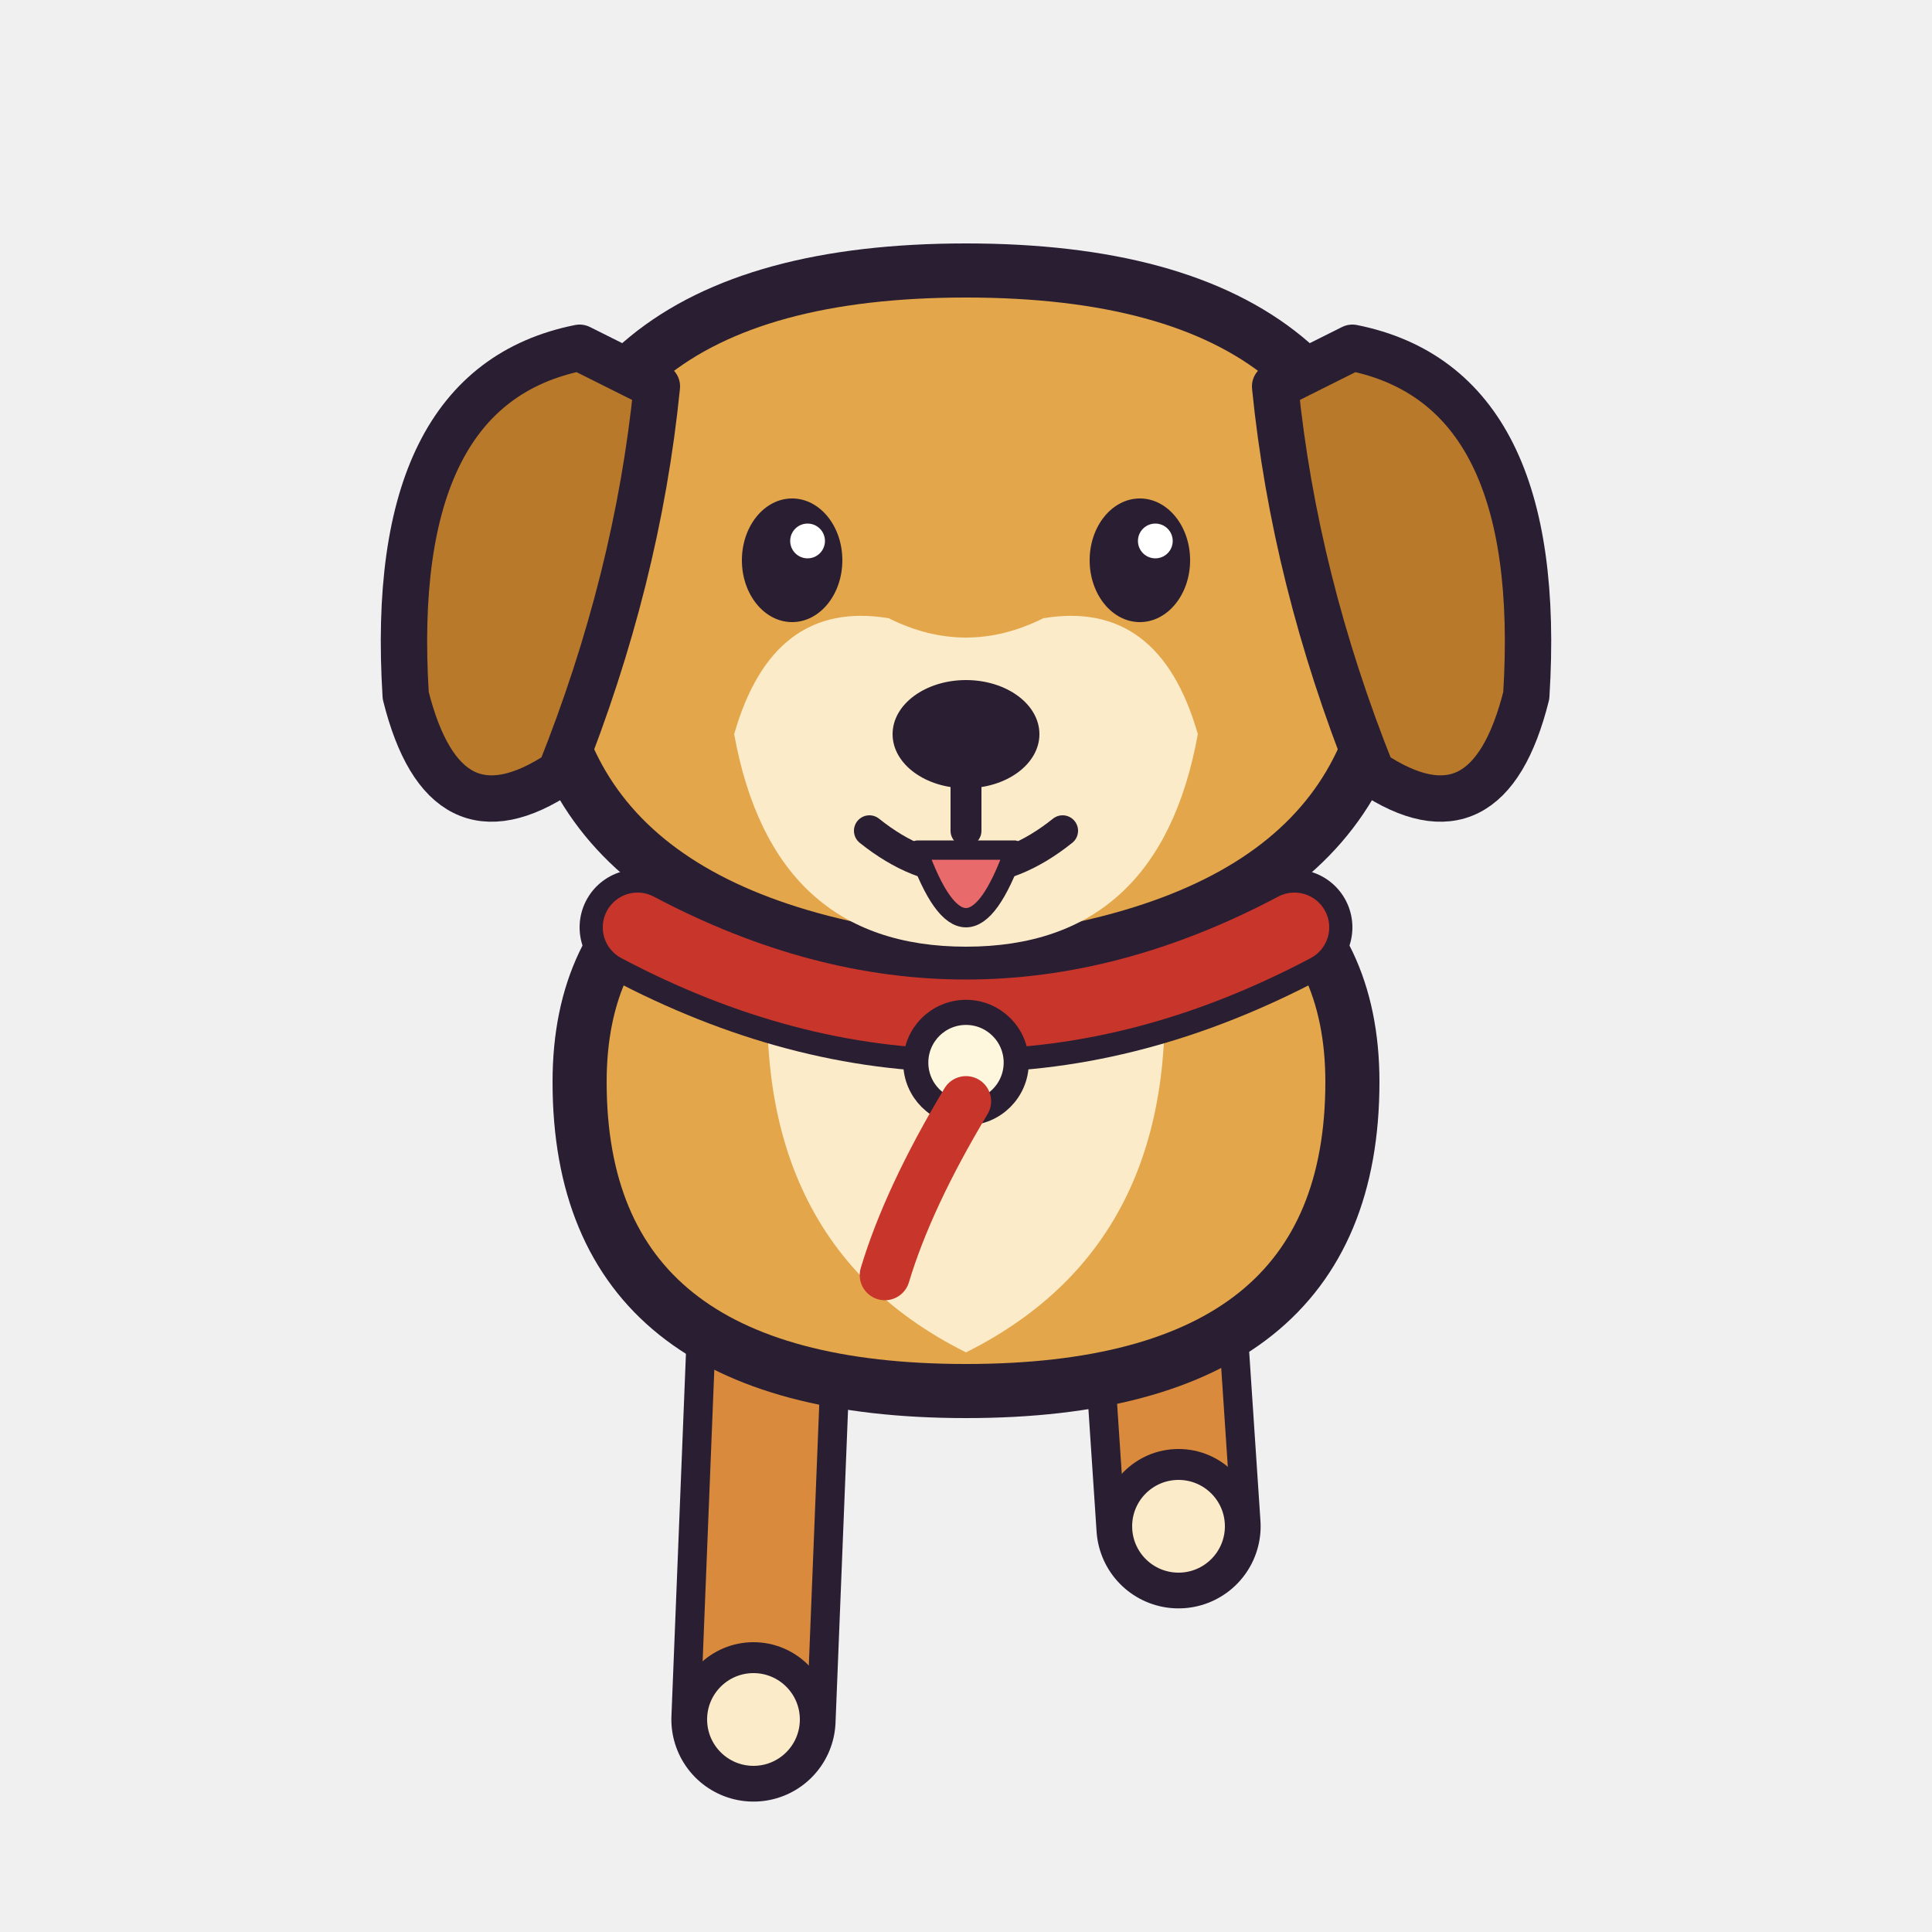
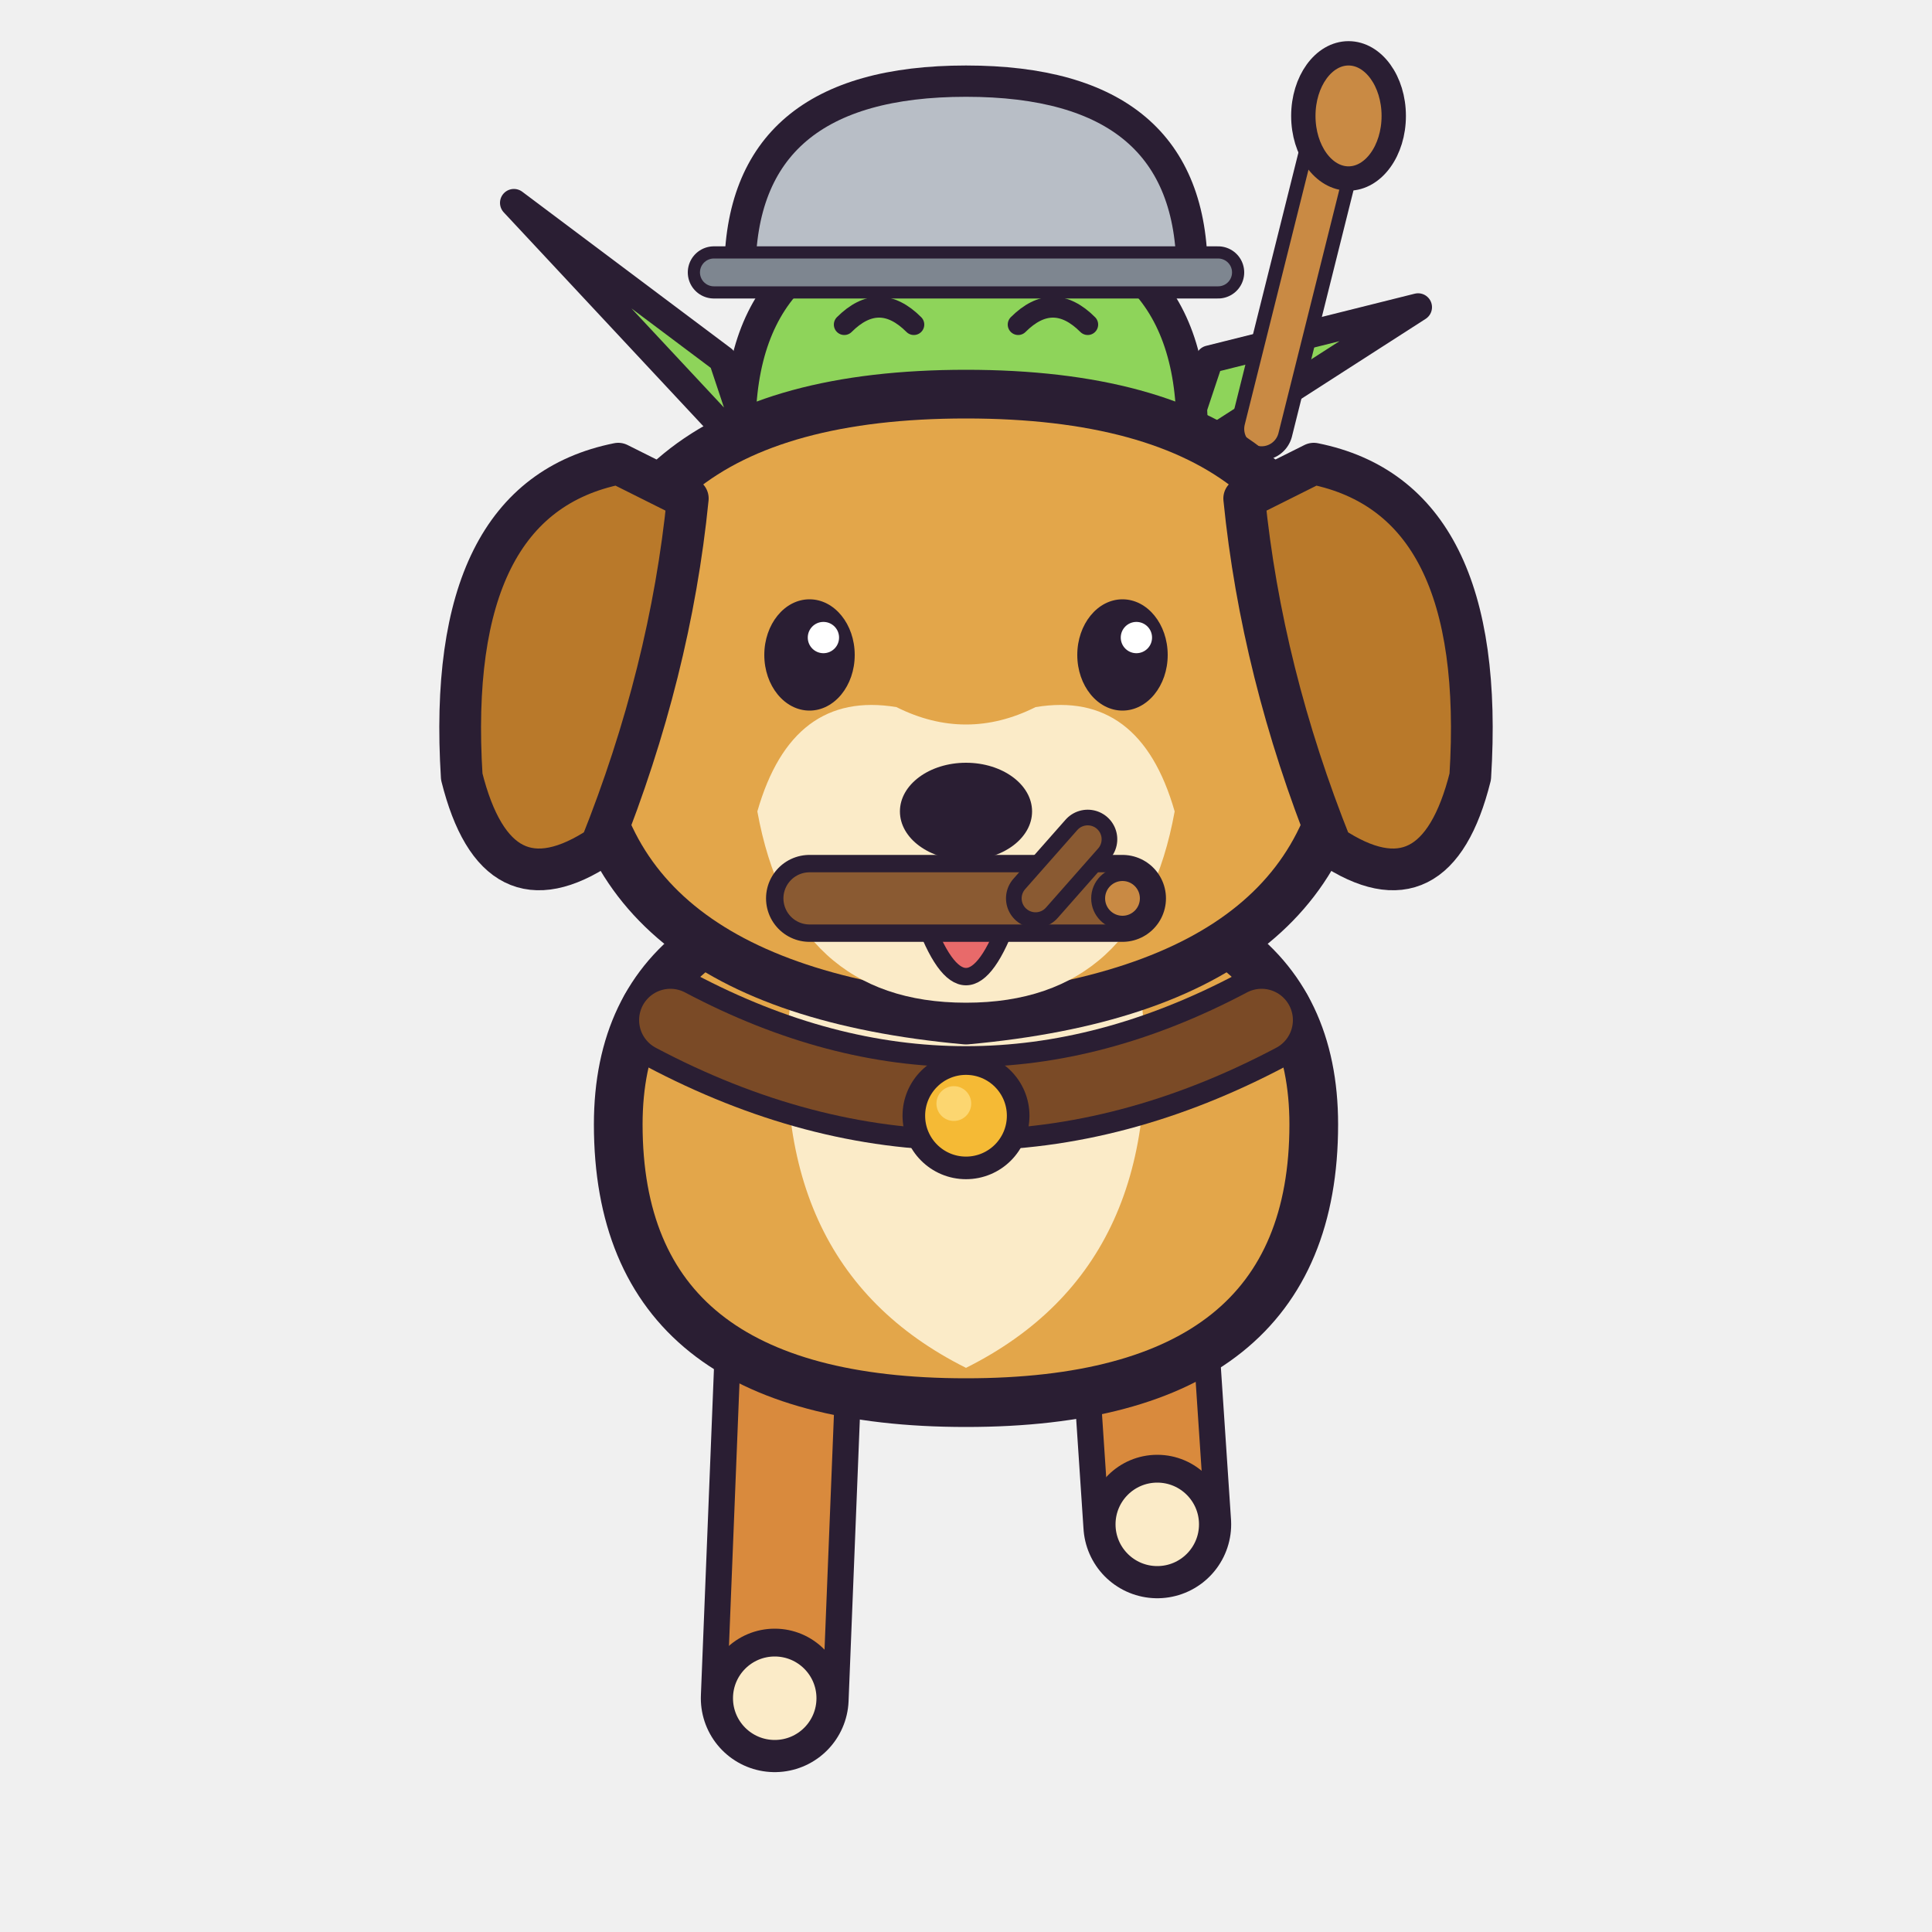
<svg xmlns="http://www.w3.org/2000/svg" viewBox="0 0 100 100">
  <g stroke="#2A1E33" stroke-linejoin="round" stroke-linecap="round">
-     <g transform="translate(0 -2)">
+     <g transform="translate(5 6) scale(.9)">
+       <path d="M36 14 L24 5 L38 20 Z M64 14 L76 11 L62 20 Z" fill="#8ED45A" stroke-width="1.6" />
+       <path d="M37 18 Q37 6 50 6 Q63 6 63 18 Z" fill="#8ED45A" stroke-width="1.8" />
+       <path d="M43 12 Q45 10 47 12 M53 12 Q55 10 57 12" fill="none" stroke-width="1.2" />
+       <path d="M37 9 Q37 -2 50 -2 Q63 -2 63 9 Z" fill="#B8BEC6" stroke-width="1.8" />
+       <path d="M35.5 9 L64.5 9" stroke-width="3" />
+       <path d="M35.5 9 L64.5 9" stroke="#7E8690" stroke-width="1.6" />
+       <path d="M67 18 L71 2" stroke-width="3.6" />
+       <path d="M67 18 L71 2" stroke="#C98A44" stroke-width="2" />
+       <ellipse cx="72" cy="0" rx="2.6" ry="3.6" fill="#C98A44" stroke-width="1.4" />
      <path d="M40.0 66.0 L39.0 91.0" stroke-width="8.5" fill="none" />
      <path d="M40.0 66.0 L39.0 91.0" stroke="#D98A3D" stroke-width="5.5" fill="none" />
      <circle cx="39.0" cy="91.0" r="3.2" fill="#FBEBC8" stroke-width="1.6" />
      <path d="M60.0 66.0 L61.0 81.0" stroke-width="8.5" fill="none" />
      <path d="M60.0 66.0 L61.0 81.0" stroke="#D98A3D" stroke-width="5.5" fill="none" />
      <circle cx="61.0" cy="81.0" r="3.2" fill="#FBEBC8" stroke-width="1.6" />
      <path d="M30 58 Q30 44 50 44 Q70 44 70 58 Q70 74 50 74 Q30 74 30 58 Z" fill="#E3A64A" stroke-width="2.8" />
      <path d="M40 50 Q50 46 60 50 Q62 66 50 72 Q38 66 40 50 Z" fill="#FBEBC8" stroke="none" />
      <path d="M28 34 Q28 16 50 16 Q72 16 72 34 Q72 50 50 52 Q28 50 28 34 Z" fill="#E3A64A" stroke-width="2.8" />
      <path d="M30 20 Q20 22 21 38 Q23 46 29 42 Q33 32 34 22 Z M70 20 Q80 22 79 38 Q77 46 71 42 Q67 32 66 22 Z" fill="#B9792A" stroke-width="2.4" />
      <path d="M38 40 Q40 33 46 34 Q50 36 54 34 Q60 33 62 40 Q60 51 50 51 Q40 51 38 40 Z" fill="#FBEBC8" stroke="none" />
      <ellipse cx="41" cy="31" rx="2.6" ry="3.2" fill="#2A1E33" stroke="none" />
      <ellipse cx="59" cy="31" rx="2.6" ry="3.2" fill="#2A1E33" stroke="none" />
      <circle cx="41.8" cy="30" r=".9" fill="#fff" stroke="none" />
      <circle cx="59.8" cy="30" r=".9" fill="#fff" stroke="none" />
      <ellipse cx="50" cy="40" rx="3.8" ry="2.8" fill="#2A1E33" stroke="none" />
      <path d="M50 42 L50 45 M45 45 Q50 49 55 45" fill="none" stroke-width="1.6" />
      <path d="M47.5 46 Q50 53 52.5 46 Z" fill="#E86A6A" stroke-width="1" />
-       <path d="M33 50 Q50 59 67 50" fill="none" stroke-width="6" />
-       <path d="M33 50 Q50 59 67 50" fill="none" stroke="#C8352A" stroke-width="3.6" />
-       <circle cx="50" cy="57" r="2.6" fill="#FFF6DE" stroke-width="1.3" />
-       <path d="M50 59 Q47 64 45.8 68" fill="none" stroke="#C8352A" stroke-width="2.6" />
+       <g transform="rotate(0 50 45)">
+         <path d="M41 45 L59 45" stroke-width="5" />
+         <path d="M41 45 L59 45" stroke="#8A5A32" stroke-width="3" />
+         <path d="M54 45 l3 -3.4" stroke-width="3.4" />
+         <path d="M54 45 l3 -3.4" stroke="#8A5A32" stroke-width="1.6" />
+         <circle cx="59" cy="45" r="1.4" fill="#C98A44" stroke-width=".8" />
+       </g>
+       <path d="M33 52 Q50 61 67 52" fill="none" stroke-width="6" />
+       <path d="M33 52 Q50 61 67 52" fill="none" stroke="#7A4A26" stroke-width="3.6" />
+       <circle cx="50.0" cy="57.5" r="3" fill="#F5BA35" stroke-width="1.3" />
+       <circle cx="49.3" cy="56.8" r="1" fill="#FCD670" stroke="none" />
    </g>
  </g>
</svg>
